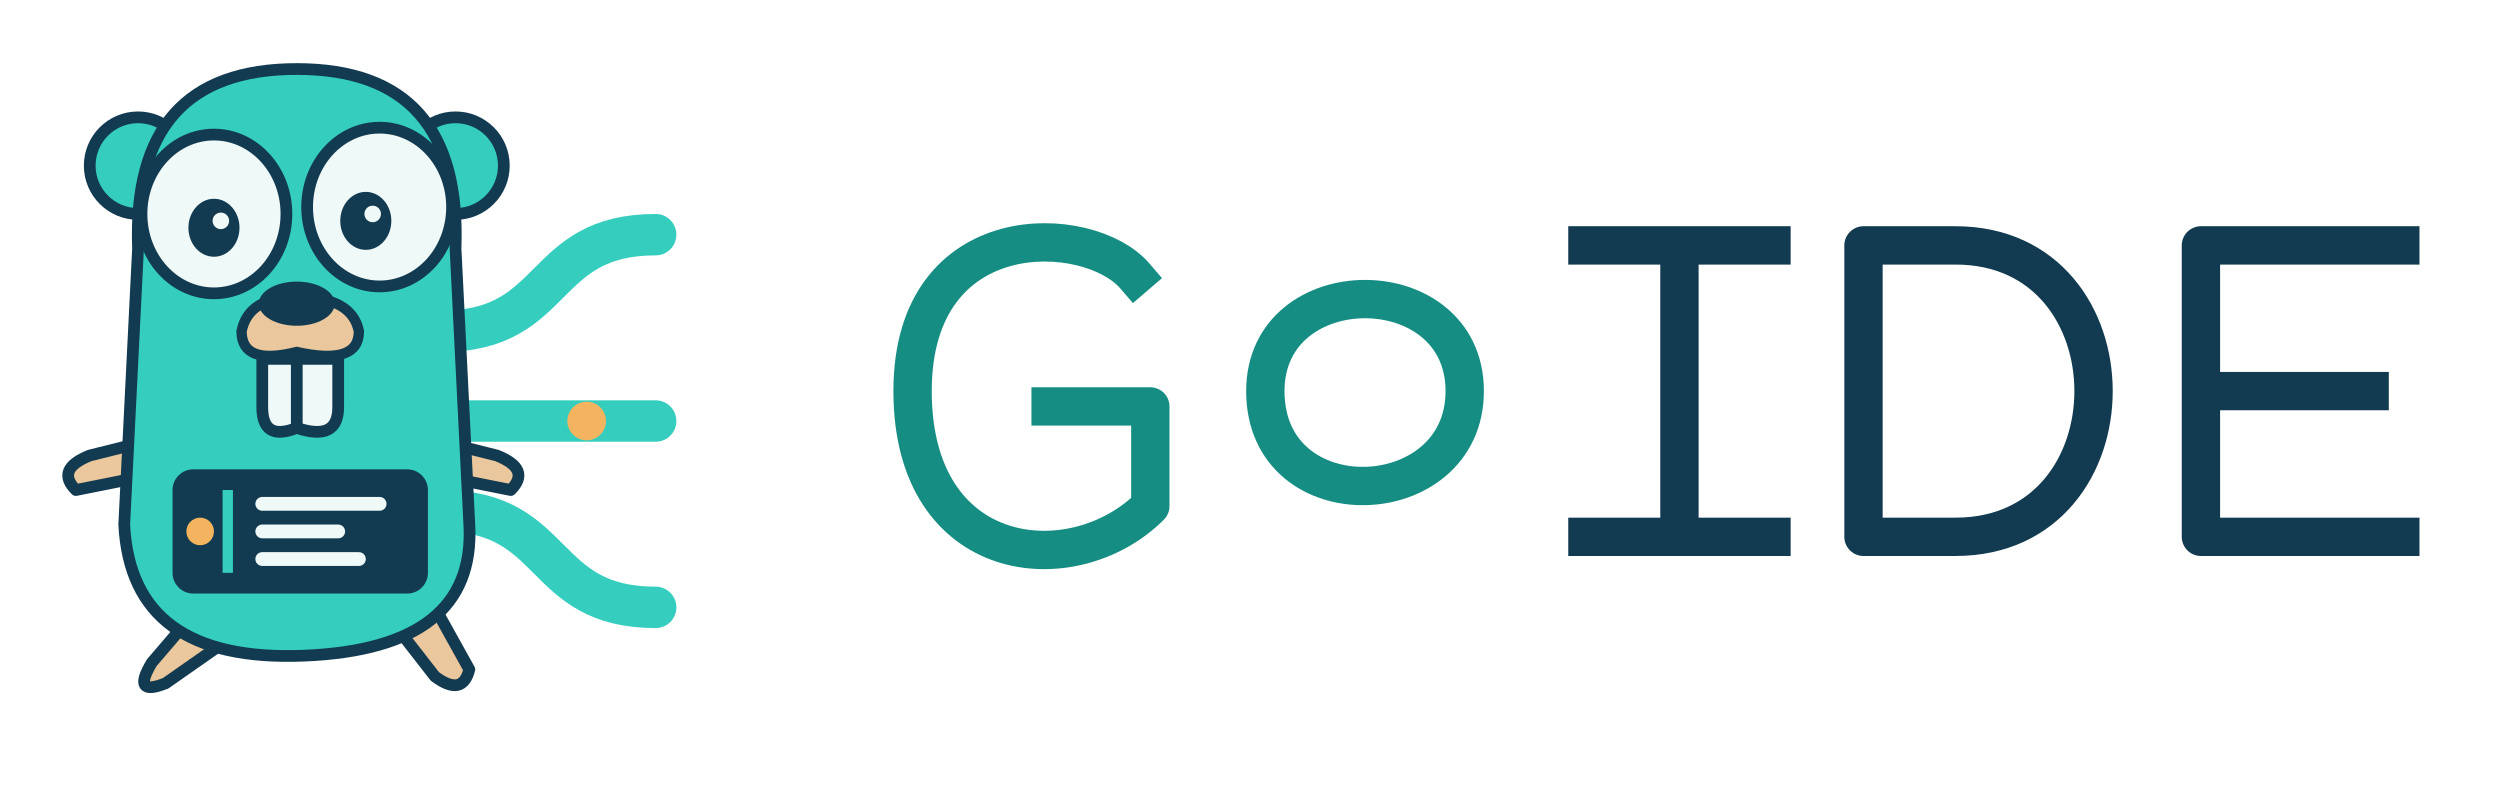
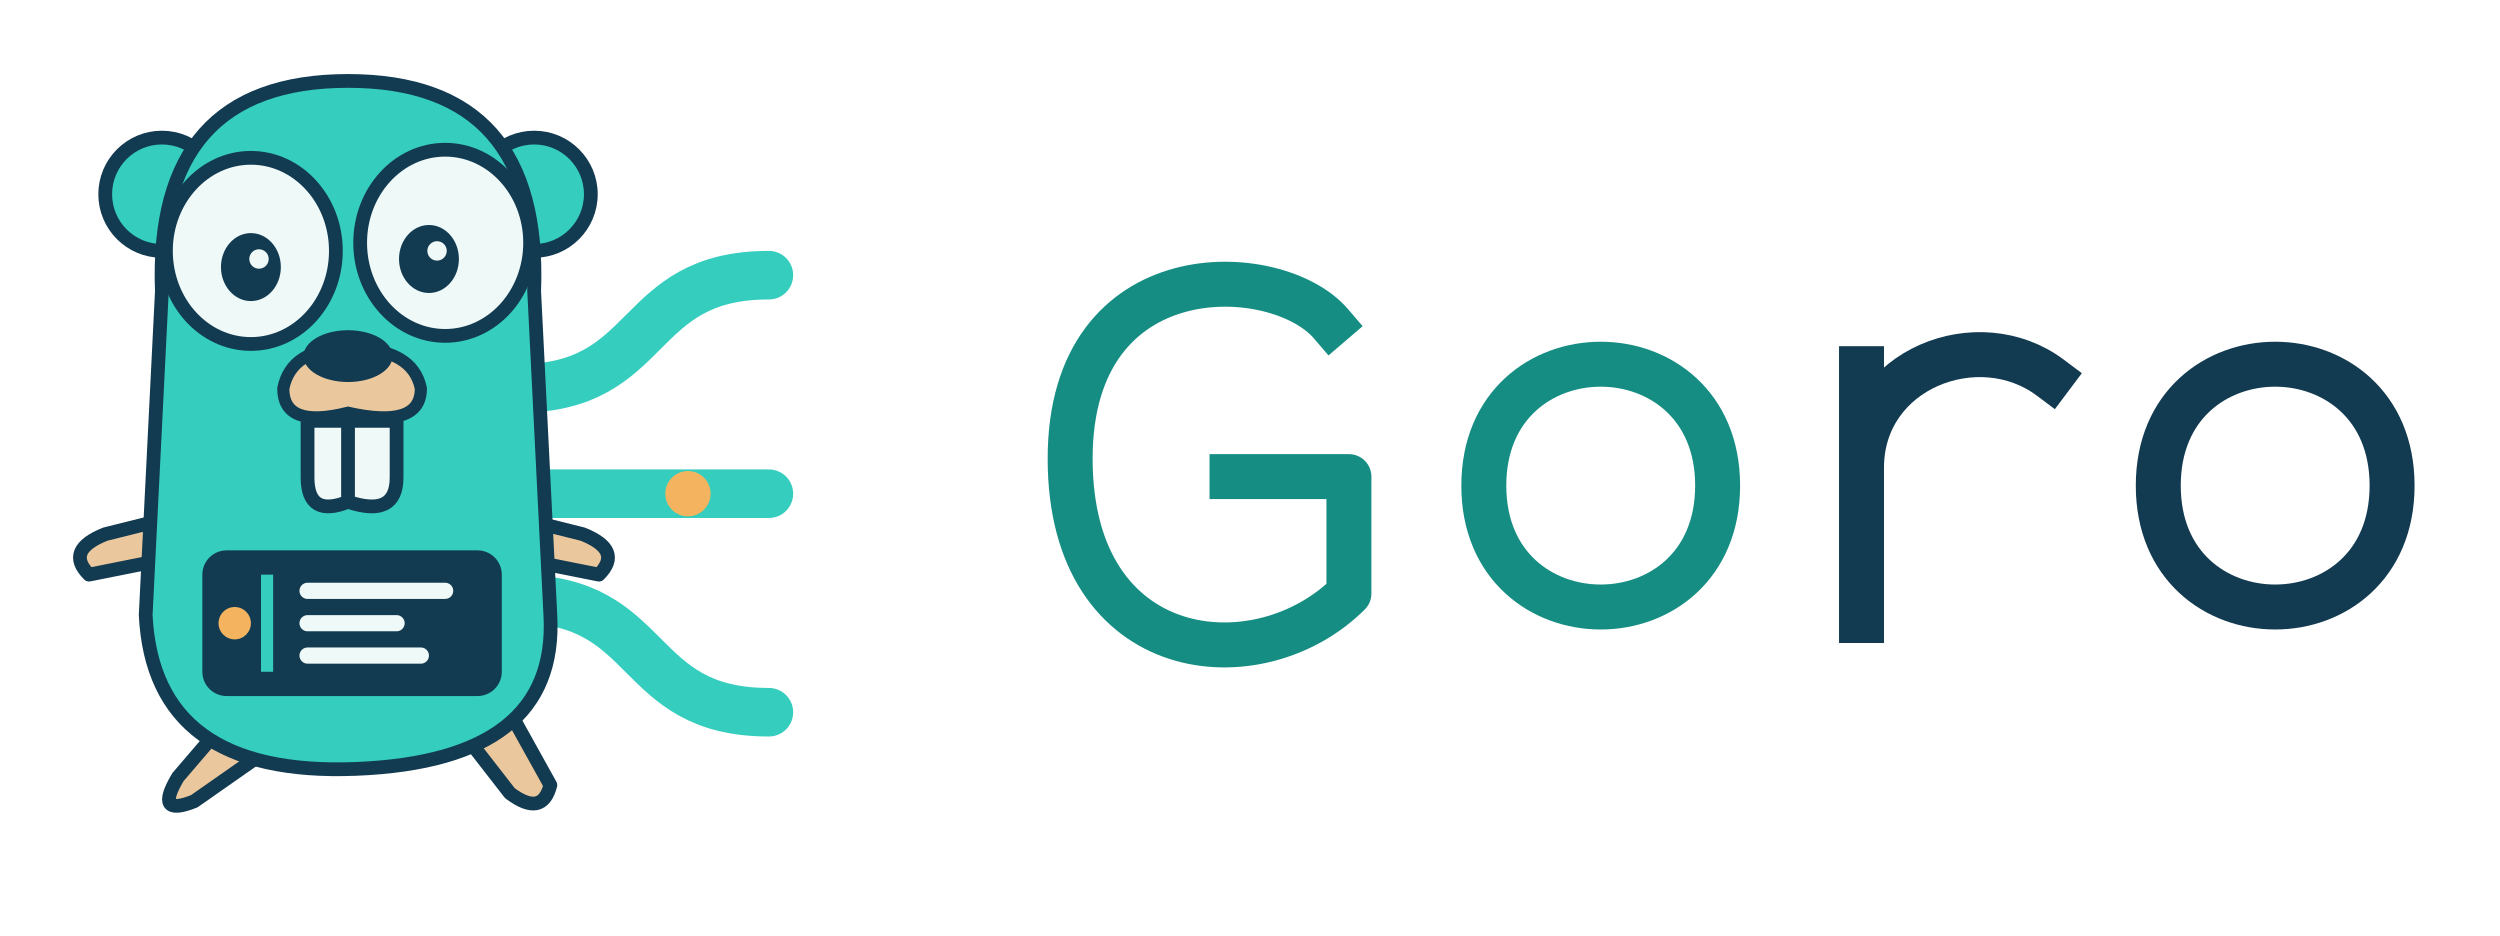
- <svg xmlns="http://www.w3.org/2000/svg" viewBox="0 0 326 104" fill="none">
+ <svg xmlns="http://www.w3.org/2000/svg" viewBox="0 0 278 104" fill="none">
  <g transform="translate(0 0) scale(.9)">
    <g stroke="#35CDBE" stroke-width="6" stroke-linecap="round">
      <path d="M64 48C81 48 78 34 95 34" />
      <path d="M65 61H95" />
      <path d="M64 74C81 74 78 88 95 88" />
    </g>
    <g stroke="#123A50" stroke-width="1.7" stroke-linejoin="round">
      <path fill="#EAC79C" d="m28 89-6 7q-3 5 2 3l10-7Zm28 0 7 9q4 3 5-1l-5-9Z" />
      <path fill="#EAC79C" d="m21 64-8 2q-5 2-2 5l10-2Zm43 0 8 2q5 2 2 5l-10-2Z" />
      <circle cx="20" cy="24" r="7" fill="#35CDBE" />
      <circle cx="66" cy="24" r="7" fill="#35CDBE" />
      <path fill="#35CDBE" d="M20 36Q19 10 43 10T66 36L68 76Q69 94 44 95T18 76Z" />
    </g>
    <g fill="#EFF9F8" stroke="#123A50" stroke-width="1.7">
      <ellipse cx="31" cy="31" rx="10.5" ry="11.5" />
      <ellipse cx="55" cy="30" rx="10.5" ry="11.5" />
      <path d="M38 52v7q0 5 5 3V52Zm5 0v10q6 2 6-3v-7Z" />
    </g>
    <g fill="#123A50">
      <ellipse cx="31" cy="33" rx="3.7" ry="4.2" />
      <ellipse cx="53" cy="32" rx="3.7" ry="4.2" />
    </g>
    <g fill="#EFF9F8">
      <circle cx="32" cy="32" r="1.2" />
      <circle cx="54" cy="31" r="1.2" />
    </g>
    <path fill="#EAC79C" stroke="#123A50" stroke-width="1.5" d="M35 48q1-5 8-5 8 0 9 5 0 5-9 3-8 2-8-3Z" />
    <ellipse cx="43" cy="44" rx="5.5" ry="3.2" fill="#123A50" />
    <rect x="25" y="68" width="37" height="18" rx="3" fill="#123A50" />
    <path d="M33 71v12" stroke="#35CDBE" stroke-width="1.5" />
    <path d="M38 73h17M38 77h11M38 81h14" stroke="#EFF9F8" stroke-width="2" stroke-linecap="round" />
    <circle cx="29" cy="77" r="2" fill="#F4B45F" />
    <circle cx="85" cy="61" r="2.8" fill="#F4B45F" />
  </g>
  <g transform="translate(112 26)">
    <path transform="translate(0 0)" d="M36 10C30 3 7 2 7 25S28 50 38 40V27H25" stroke="#158D83" stroke-width="5" stroke-linecap="square" stroke-linejoin="round" />
-     <path transform="translate(45 0)" d="M8 25C8 9 34 9 34 25S8 42 8 25Z" stroke="#158D83" stroke-width="5" stroke-linecap="square" stroke-linejoin="round" />
-     <path transform="translate(87 0)" d="M8 6H32M20 6V44M8 44H32" stroke="#123A50" stroke-width="5" stroke-linecap="square" stroke-linejoin="round" />
-     <path transform="translate(123 0)" d="M8 6H20C44 6 44 44 20 44H8Z" stroke="#123A50" stroke-width="5" stroke-linecap="square" stroke-linejoin="round" />
-     <path transform="translate(167 0)" d="M34 6H8V44H34M8 25H30" stroke="#123A50" stroke-width="5" stroke-linecap="square" stroke-linejoin="round" />
+     <path transform="translate(45 0)" d="M8 28C8 10 34 10 34 28S8 46 8 28Z" stroke="#158D83" stroke-width="5" stroke-linecap="square" stroke-linejoin="round" />
+     <path transform="translate(87 0)" d="M8 43V15M8 26C8 15 21 10 29 16" stroke="#123A50" stroke-width="5" stroke-linecap="square" stroke-linejoin="round" />
+     <path transform="translate(120 0)" d="M8 28C8 10 34 10 34 28S8 46 8 28Z" stroke="#123A50" stroke-width="5" stroke-linecap="square" stroke-linejoin="round" />
  </g>
</svg>
